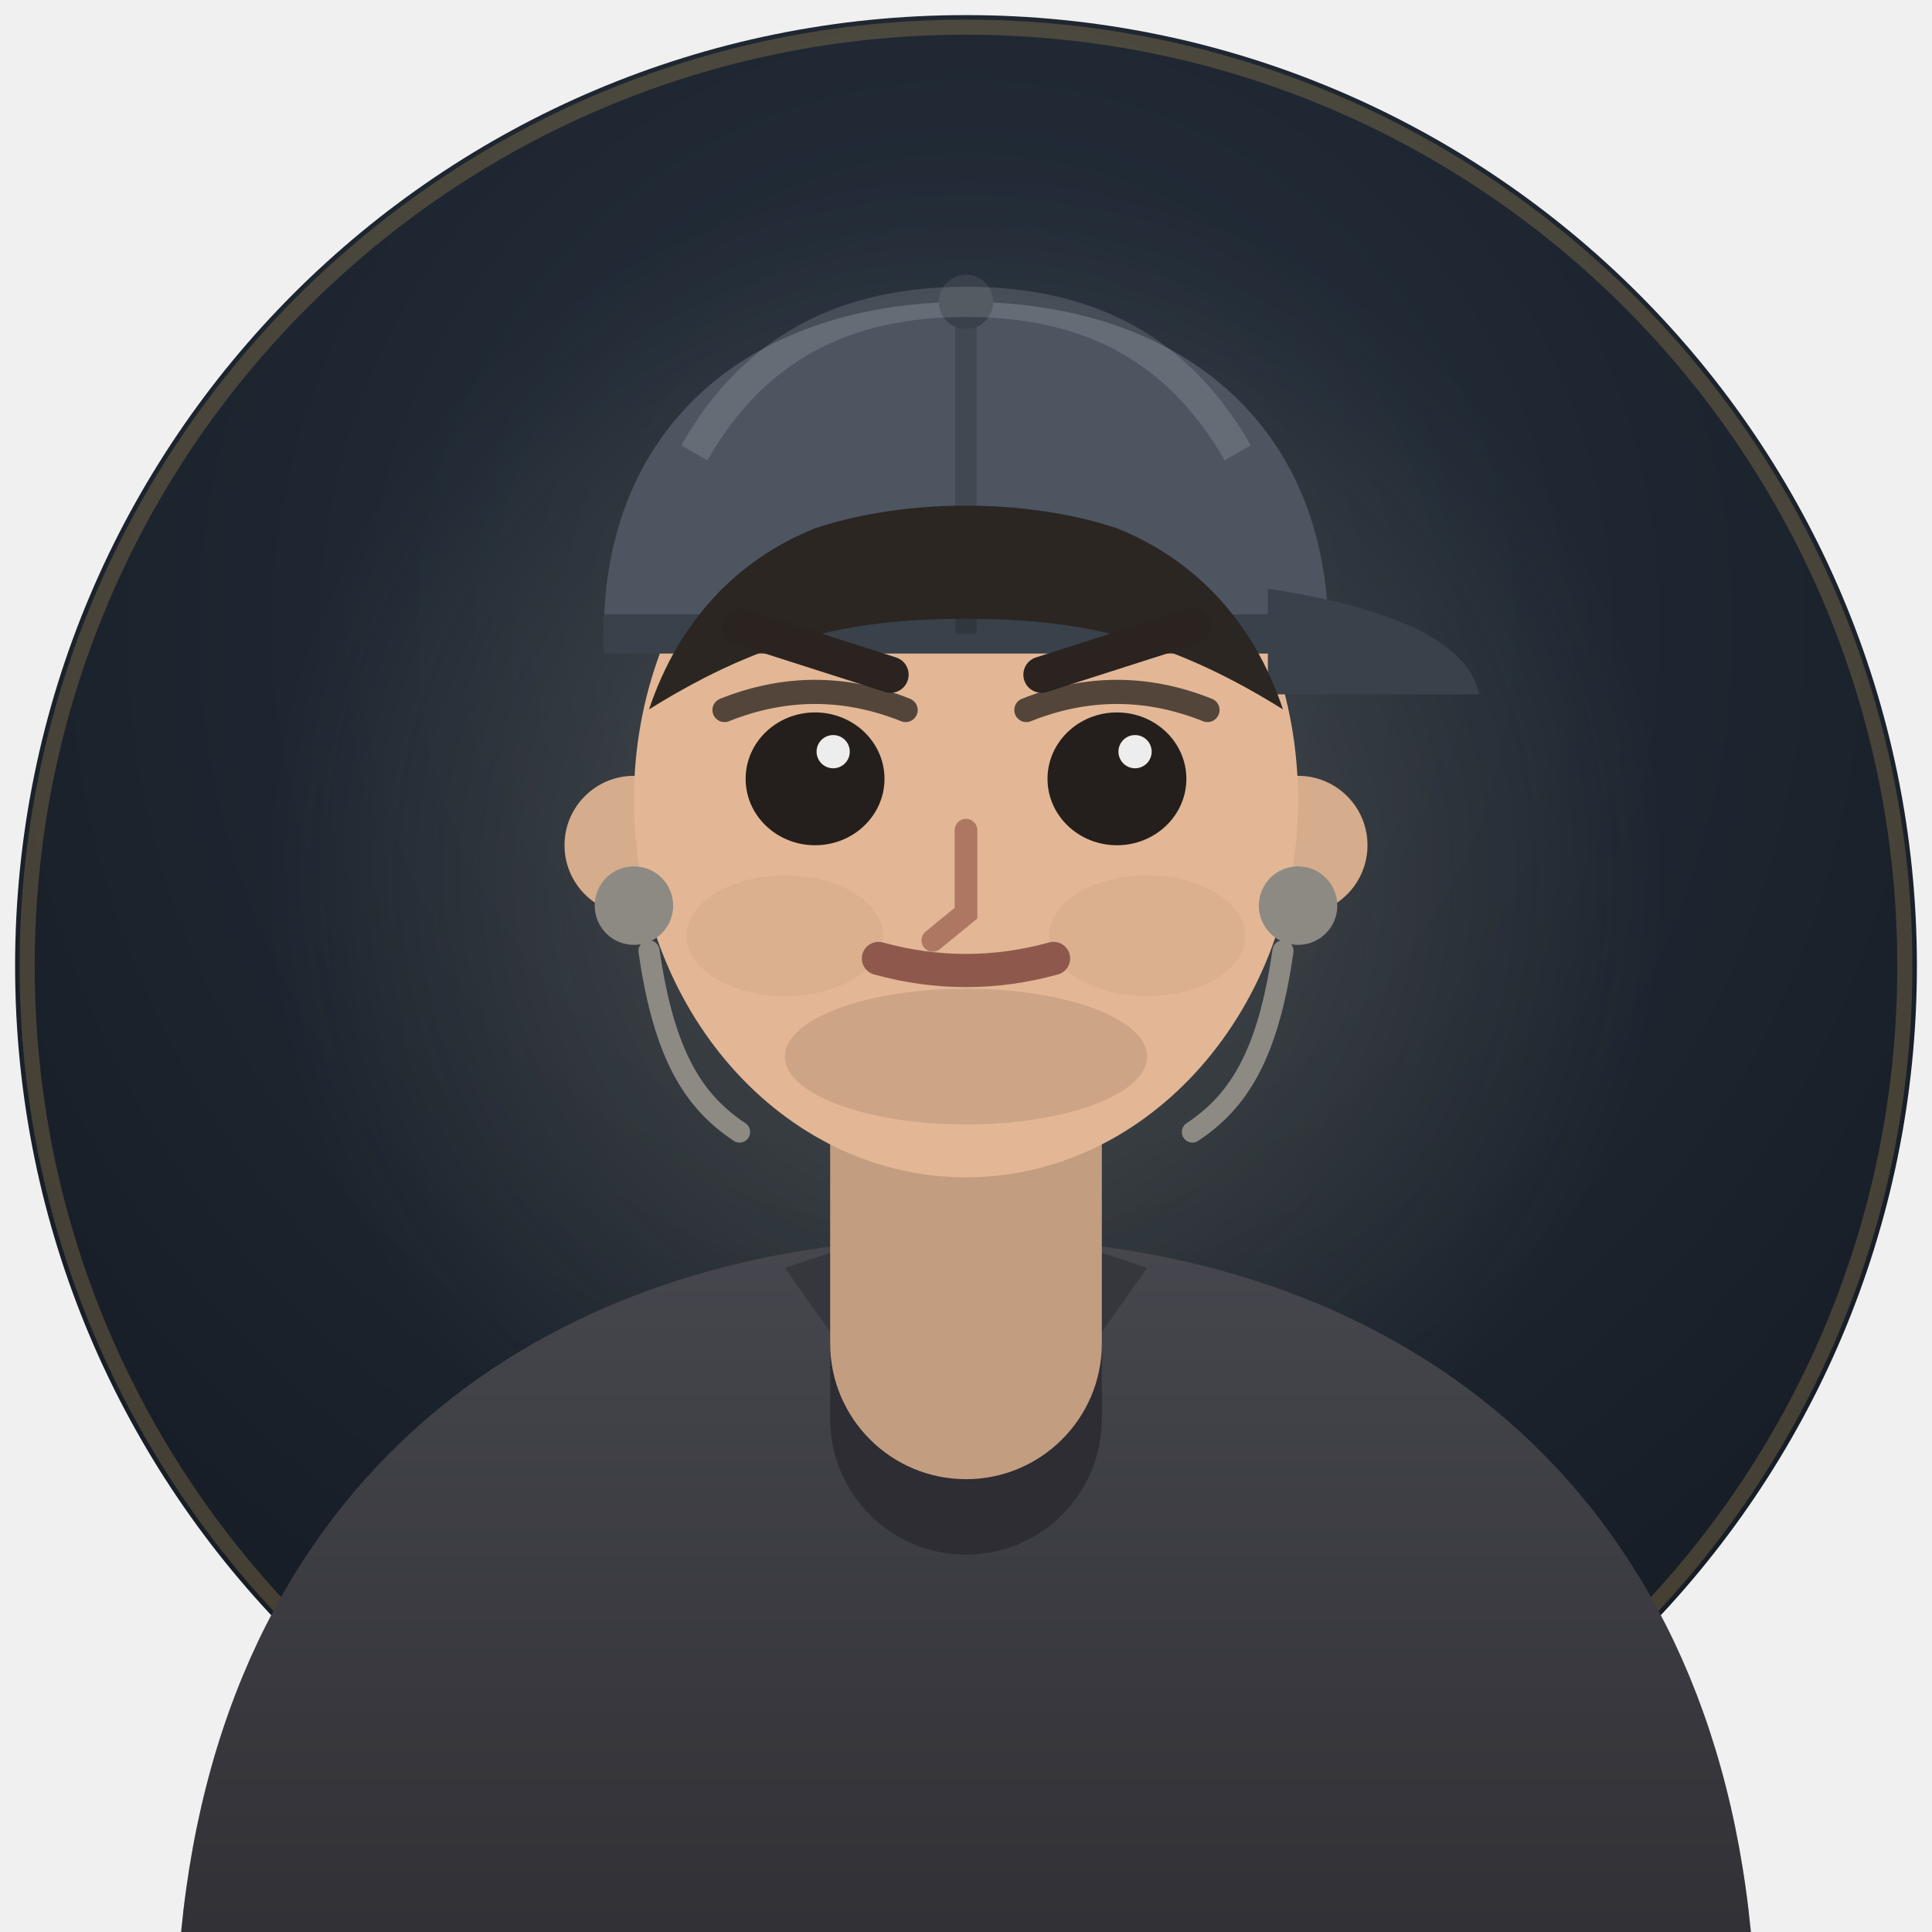
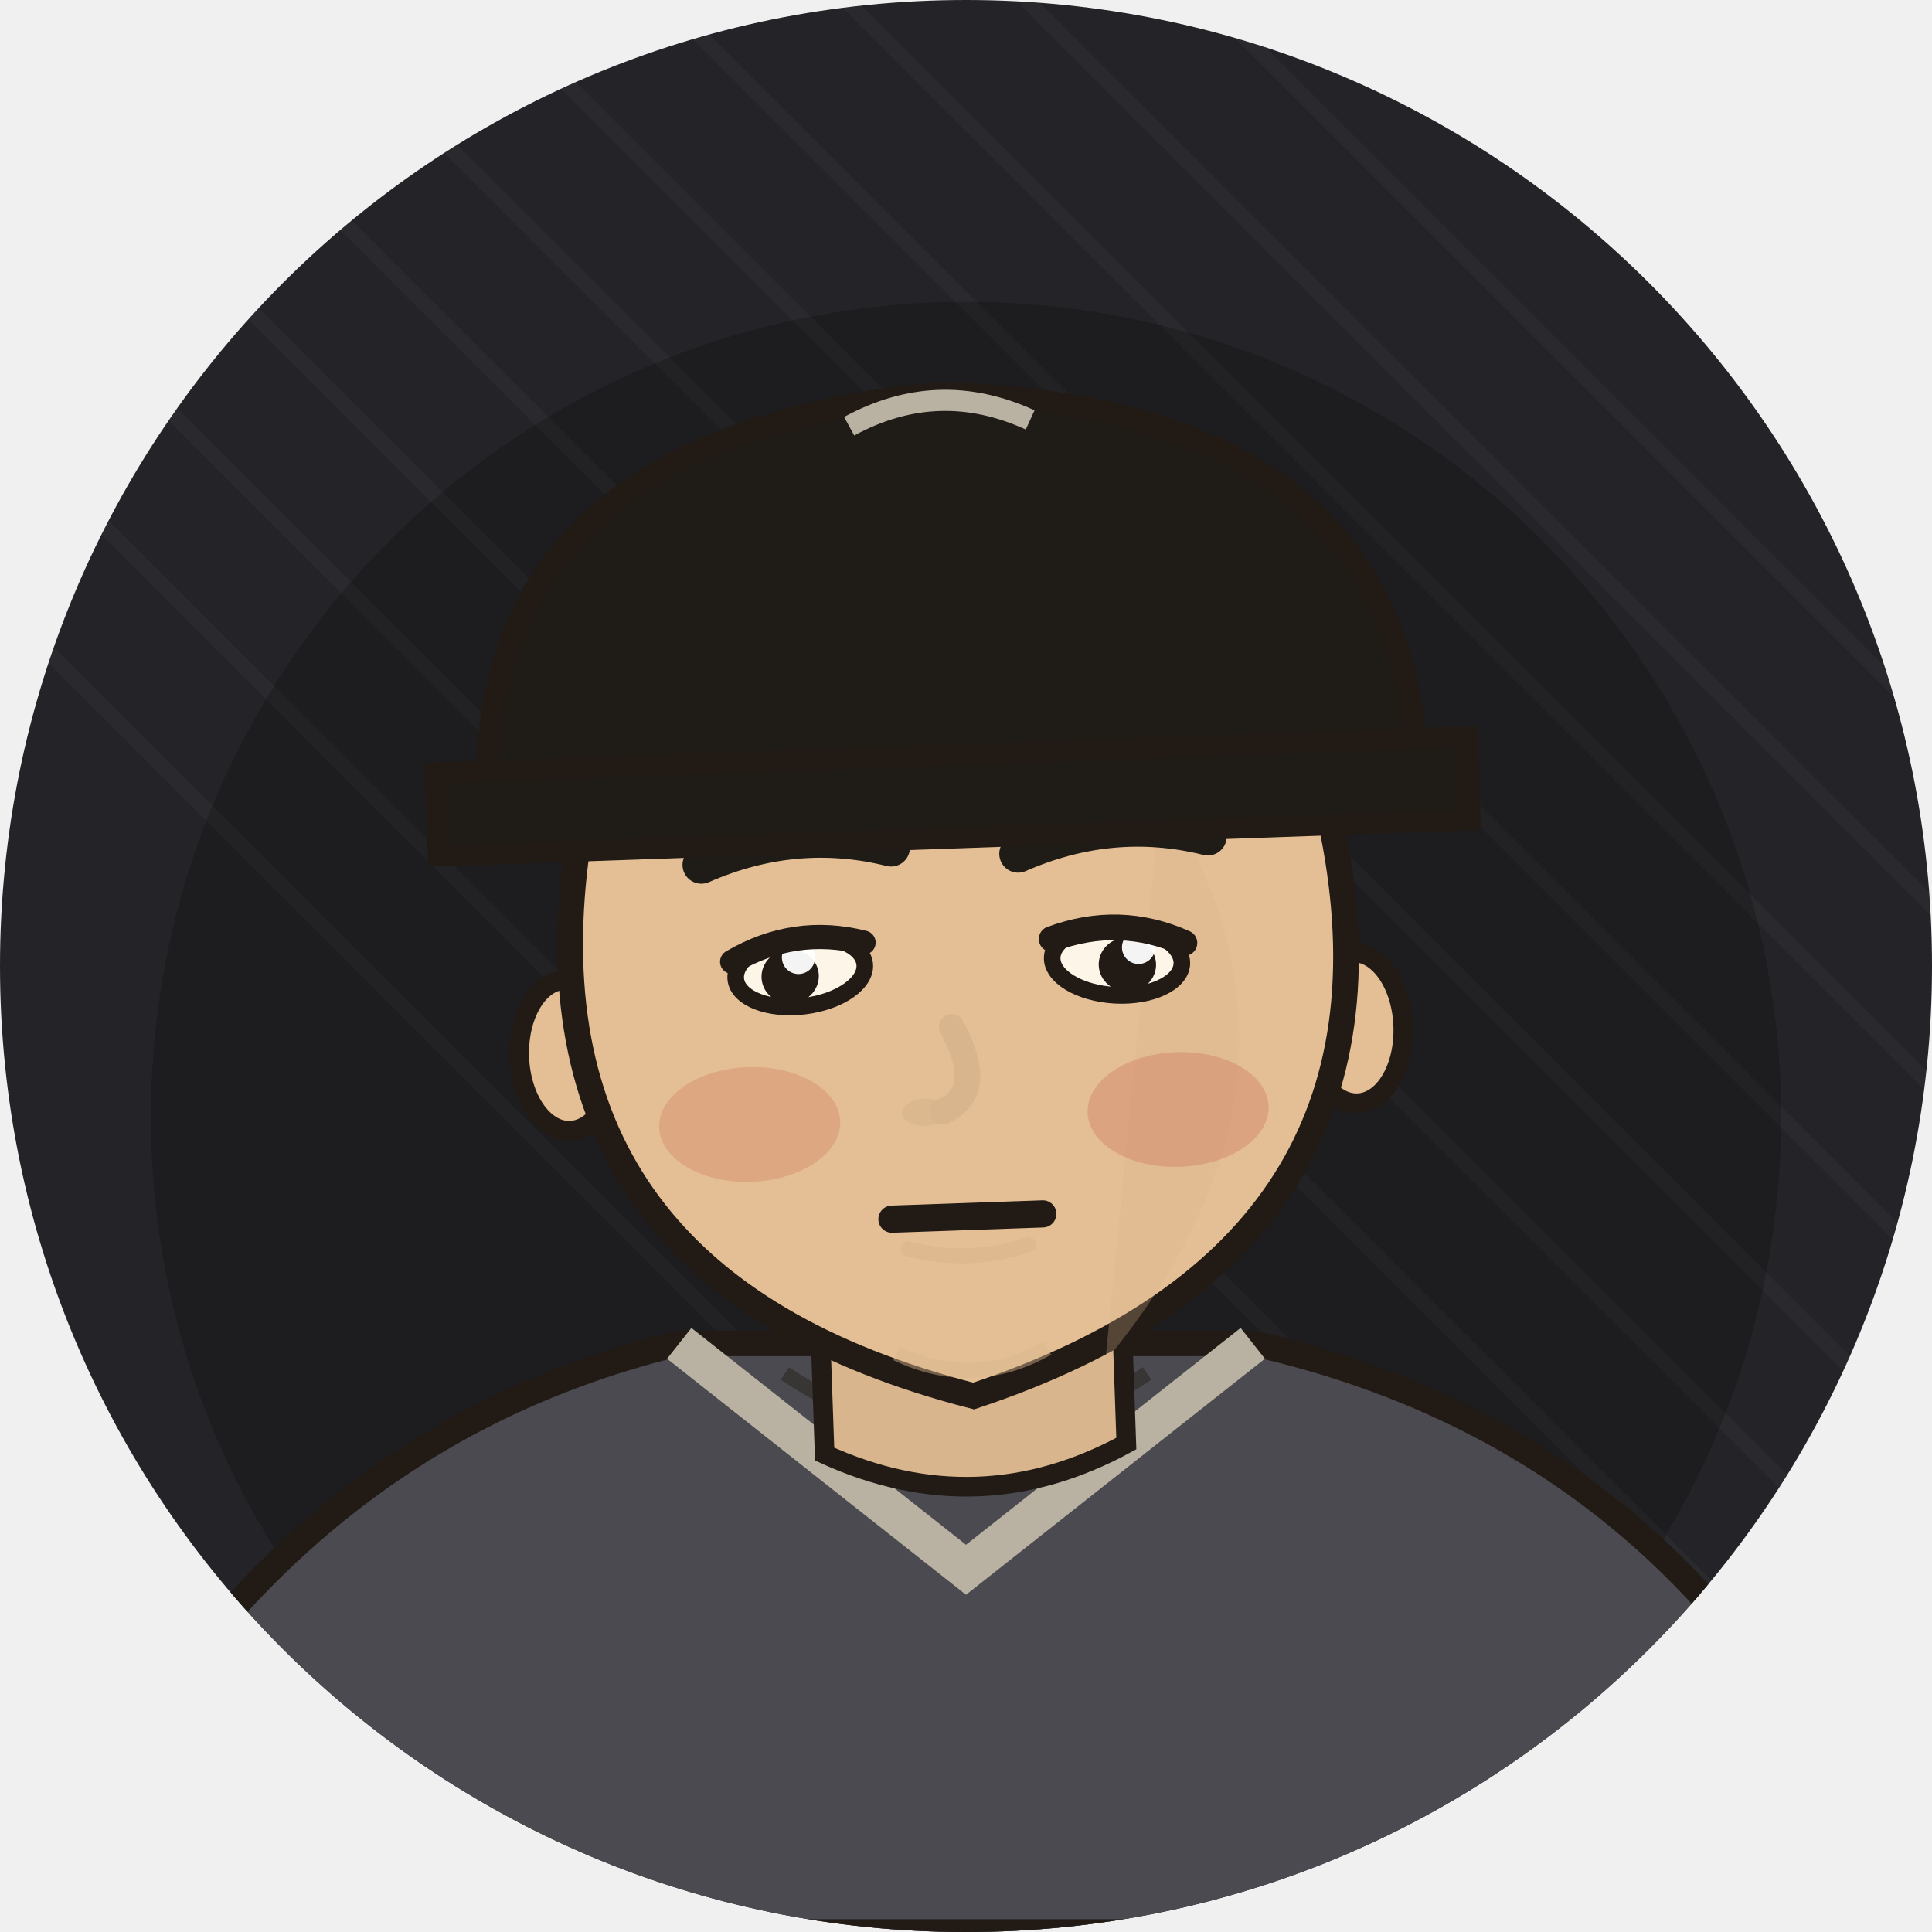
- <svg xmlns="http://www.w3.org/2000/svg" viewBox="0 0 128 128" role="img" aria-hidden="true">
+ <svg xmlns="http://www.w3.org/2000/svg" viewBox="0 0 128 128" width="256" height="256">
  <defs>
-     <radialGradient id="bg" cx="50%" cy="32%" r="74%">
-       <stop offset="0%" stop-color="#27323f" />
-       <stop offset="100%" stop-color="#141a22" />
-     </radialGradient>
-     <linearGradient id="shade" x1="0" y1="0" x2="0" y2="1">
-       <stop offset="0%" stop-color="#000" stop-opacity="0.05" />
-       <stop offset="100%" stop-color="#000" stop-opacity="0.34" />
-     </linearGradient>
-     <radialGradient id="warm" cx="50%" cy="50%" r="50%">
-       <stop offset="0%" stop-color="#f0d9a6" stop-opacity="0.20" />
-       <stop offset="100%" stop-color="#f0d9a6" stop-opacity="0" />
-     </radialGradient>
+     <clipPath id="round">
+       <circle cx="64" cy="64" r="64" />
+     </clipPath>
  </defs>
-   <circle cx="64" cy="64" r="63" fill="url(#bg)" />
-   <circle cx="64" cy="58" r="46" fill="url(#warm)" />
-   <circle cx="64" cy="64" r="62.2" fill="none" stroke="#c9a45c" stroke-opacity="0.26" />
-   <path d="M12 128c3-31 25-46 52-46s49 15 52 46z" fill="#4a4a52" />
-   <path d="M12 128c3-31 25-46 52-46s49 15 52 46z" fill="url(#shade)" />
-   <path d="M52 84l12 17 12-17-12-4z" fill="#36363d" />
-   <path d="M55 85h18v9a9 9 0 0 1-18 0z" fill="#2d2d33" />
-   <path d="M55 74h18v15a9 9 0 0 1-18 0z" fill="#c39d80" />
-   <circle cx="42" cy="56" r="4.6" fill="#d5ac8c" />
-   <circle cx="86" cy="56" r="4.6" fill="#d5ac8c" />
-   <ellipse cx="64" cy="53" rx="22" ry="25" fill="#e3b795" />
-   <ellipse cx="52" cy="62" rx="6.5" ry="4" fill="#d3aa8a" opacity="0.55" />
-   <ellipse cx="76" cy="62" rx="6.5" ry="4" fill="#d3aa8a" opacity="0.55" />
-   <ellipse cx="64" cy="70" rx="12" ry="4.5" fill="#000" opacity="0.10" />
-   <path d="M40 42c0-14 10-22 24-22s24 8 24 22z" fill="#4c5560" />
-   <path d="M40 42h48" stroke="#39414a" stroke-width="2.6" />
-   <path d="M84 39q13 2 14 7H84z" fill="#39414a" />
-   <path d="M64 20v22" stroke="#000" stroke-opacity="0.16" stroke-width="1.4" />
-   <circle cx="64" cy="20" r="1.8" fill="#39414a" />
-   <path d="M46 30c4-7 10-10 18-10s14 3 18 10" fill="none" stroke="#ffffff" stroke-opacity="0.14" stroke-width="2" />
-   <path d="M43 47c2-6 6-10 11-12 6-2 14-2 20 0 5 2 9 6 11 12-8-5-14-6-21-6s-13 1-21 6z" fill="#2b2622" />
-   <path d="M49 41.5L59 44.7" stroke="#2a2320" stroke-width="2.4" stroke-linecap="round" />
-   <path d="M69 44.7L79 41.5" stroke="#2a2320" stroke-width="2.4" stroke-linecap="round" />
-   <path d="M48.0 47.04q6.0 -2.4 12.0 0" fill="none" stroke="#241f1c" stroke-width="1.6" stroke-linecap="round" stroke-opacity="0.75" />
-   <ellipse cx="54" cy="51.6" rx="4.6" ry="4.4" fill="#241f1c" />
-   <circle cx="55.2" cy="49.8" r="1.1" fill="#fff" fill-opacity="0.92" />
-   <path d="M68.0 47.04q6.0 -2.4 12.0 0" fill="none" stroke="#241f1c" stroke-width="1.6" stroke-linecap="round" stroke-opacity="0.75" />
-   <ellipse cx="74" cy="51.6" rx="4.6" ry="4.4" fill="#241f1c" />
-   <circle cx="75.2" cy="49.8" r="1.1" fill="#fff" fill-opacity="0.92" />
-   <path d="M64 55v5.5l-2.2 1.8" fill="none" stroke="#a9705c" stroke-width="1.5" stroke-linecap="round" stroke-opacity="0.9" />
-   <path d="M58.2 63.5q5.8 1.6 11.6 0" fill="none" stroke="#8e594c" stroke-width="2.2" stroke-linecap="round" />
-   <g fill="#8d8a84">
-     <circle cx="42" cy="60" r="2.6" />
-     <circle cx="86" cy="60" r="2.6" />
+   <g clip-path="url(#round)">
+     <rect width="128" height="128" fill="#242428" />
+     <line x1="-40" y1="0" x2="120" y2="160" stroke="#ffffff" stroke-width="1" opacity="0.03" />
+     <line x1="-28" y1="0" x2="132" y2="160" stroke="#ffffff" stroke-width="1" opacity="0.03" />
+     <line x1="-16" y1="0" x2="144" y2="160" stroke="#ffffff" stroke-width="1" opacity="0.03" />
+     <line x1="-4" y1="0" x2="156" y2="160" stroke="#ffffff" stroke-width="1" opacity="0.03" />
+     <line x1="8" y1="0" x2="168" y2="160" stroke="#ffffff" stroke-width="1" opacity="0.03" />
+     <line x1="20" y1="0" x2="180" y2="160" stroke="#ffffff" stroke-width="1" opacity="0.03" />
+     <line x1="32" y1="0" x2="192" y2="160" stroke="#ffffff" stroke-width="1" opacity="0.03" />
+     <line x1="44" y1="0" x2="204" y2="160" stroke="#ffffff" stroke-width="1" opacity="0.03" />
+     <line x1="56" y1="0" x2="216" y2="160" stroke="#ffffff" stroke-width="1" opacity="0.03" />
+     <line x1="68" y1="0" x2="228" y2="160" stroke="#ffffff" stroke-width="1" opacity="0.03" />
+     <line x1="80" y1="0" x2="240" y2="160" stroke="#ffffff" stroke-width="1" opacity="0.03" />
+     <line x1="92" y1="0" x2="252" y2="160" stroke="#ffffff" stroke-width="1" opacity="0.03" />
+     <line x1="104" y1="0" x2="264" y2="160" stroke="#ffffff" stroke-width="1" opacity="0.03" />
+     <line x1="116" y1="0" x2="276" y2="160" stroke="#ffffff" stroke-width="1" opacity="0.03" />
+     <line x1="128" y1="0" x2="288" y2="160" stroke="#ffffff" stroke-width="1" opacity="0.03" />
+     <line x1="140" y1="0" x2="300" y2="160" stroke="#ffffff" stroke-width="1" opacity="0.03" />
+     <circle cx="64" cy="74" r="54" fill="#000000" opacity="0.20" />
+     <path d="M2 128 Q16 96 45 89 L83 89 Q114 96 126 128 Z" fill="#4a4a50" stroke="#221a15" stroke-width="1.7" />
+     <path d="M45 89 L64 104 L83 89" fill="none" stroke="#b9b2a2" stroke-width="2.6" />
+     <path d="M52 91 Q64 99 76 91" fill="none" stroke="#221a15" stroke-width="1" opacity="0.45" />
+     <g transform="rotate(-2.0 64 78)">
+       <path d="M54 82 L54 96 Q64 101 74 96 L74 82 Z" fill="#d9b58d" stroke="#221a15" stroke-width="1.3" />
+       <ellipse cx="37.9" cy="69.0" rx="3.2" ry="5.0" fill="#e4bf95" stroke="#221a15" stroke-width="1.3" />
+       <ellipse cx="90.1" cy="69.0" rx="3.2" ry="5.0" fill="#e4bf95" stroke="#221a15" stroke-width="1.3" />
+       <path d="M38.9 56.0 Q34.4 83.8 64.0 92.5 Q93.6 83.8 89.1 56.0 Q87.1 41.5 64.0 40.5 Q40.9 41.5 38.9 56.0 Z" fill="#e4bf95" stroke="#221a15" stroke-width="1.7" />
+       <path d="M77.8 53.0 Q89.1 72.1 72.8 90.5" fill="#d9b58d" opacity="0.28" />
+       <ellipse cx="49.8" cy="74.0" rx="6.0" ry="3.8" fill="#c9604f" opacity="0.26" />
+       <ellipse cx="78.2" cy="74.0" rx="6.0" ry="3.8" fill="#c9604f" opacity="0.30" />
+       <g transform="translate(53.5 64.0) rotate(-5)">
+         <ellipse rx="4.3" ry="2.3" fill="#fdf6e8" />
+         <ellipse cx="-0.7" cy="0.23" rx="1.9" ry="1.8" fill="#221a15" />
+         <circle cx="0.00" cy="-0.95" r="1.1" fill="#ffffff" opacity="0.95" />
+         <ellipse rx="4.3" ry="2.3" fill="none" stroke="#221a15" stroke-width="1.1" />
+         <path d="M-4.4 -1.2 Q0 -3.1 4.4 -1.4" fill="none" stroke="#221a15" stroke-width="1.6" stroke-linecap="round" />
+       </g>
+       <g transform="translate(74.5 64.0) rotate(5)">
+         <ellipse rx="4.3" ry="2.3" fill="#fdf6e8" />
+         <ellipse cx="0.7" cy="0.23" rx="1.9" ry="1.8" fill="#221a15" />
+         <circle cx="1.38" cy="-0.95" r="1.1" fill="#ffffff" opacity="0.95" />
+         <ellipse rx="4.3" ry="2.3" fill="none" stroke="#221a15" stroke-width="1.1" />
+         <path d="M-4.4 -1.2 Q0 -3.1 4.4 -1.4" fill="none" stroke="#221a15" stroke-width="1.7" stroke-linecap="round" />
+       </g>
+       <path d="M47.2 56.7 Q53.5 54.2 59.8 56.0" fill="none" stroke="#1f1b17" stroke-width="2.5" stroke-linecap="round" />
+       <path d="M68.2 56.7 Q74.5 54.2 80.8 56.0" fill="none" stroke="#1f1b17" stroke-width="2.5" stroke-linecap="round" />
+       <path d="M63.4 68.0 q2.2 4.4 -0.8 5.6" fill="none" stroke="#d9b58d" stroke-width="1.7" stroke-linecap="round" />
+       <ellipse cx="61.4" cy="73.6" rx="1.5" ry="0.9" fill="#d9b58d" opacity="0.7" />
+       <path d="M59.0 80.6 Q64.0 80.6 69.0 80.6" fill="none" stroke="#221a15" stroke-width="1.8" stroke-linecap="round" />
+       <path d="M60.0 82.6 Q64.0 83.8 68.0 82.6" fill="none" stroke="#d9b58d" stroke-width="1" opacity="0.55" stroke-linecap="round" />
+       <path d="M59.0 89.5 q5 2.6 10 0" fill="none" stroke="#d9b58d" stroke-width="1" opacity="0.45" />
+       <path d="M33.2 52 Q33.2 28.0 64.0 26.0 Q94.8 28.0 94.8 52 Z" fill="#1f1b17" stroke="#221a15" stroke-width="1.5" />
+       <path d="M29.8 50 h68.4 v5.5 h-68.4 Z" fill="#1f1b17" stroke="#221a15" stroke-width="1.4" />
+       <path d="M58.0 28.0 q6 -3 12 0" fill="none" stroke="#b9b2a2" stroke-width="1.4" />
+     </g>
  </g>
-   <path d="M43 63c1 7 3 10 6 12" fill="none" stroke="#8d8a84" stroke-width="1.4" stroke-linecap="round" />
-   <path d="M85 63c-1 7-3 10-6 12" fill="none" stroke="#8d8a84" stroke-width="1.4" stroke-linecap="round" />
</svg>
